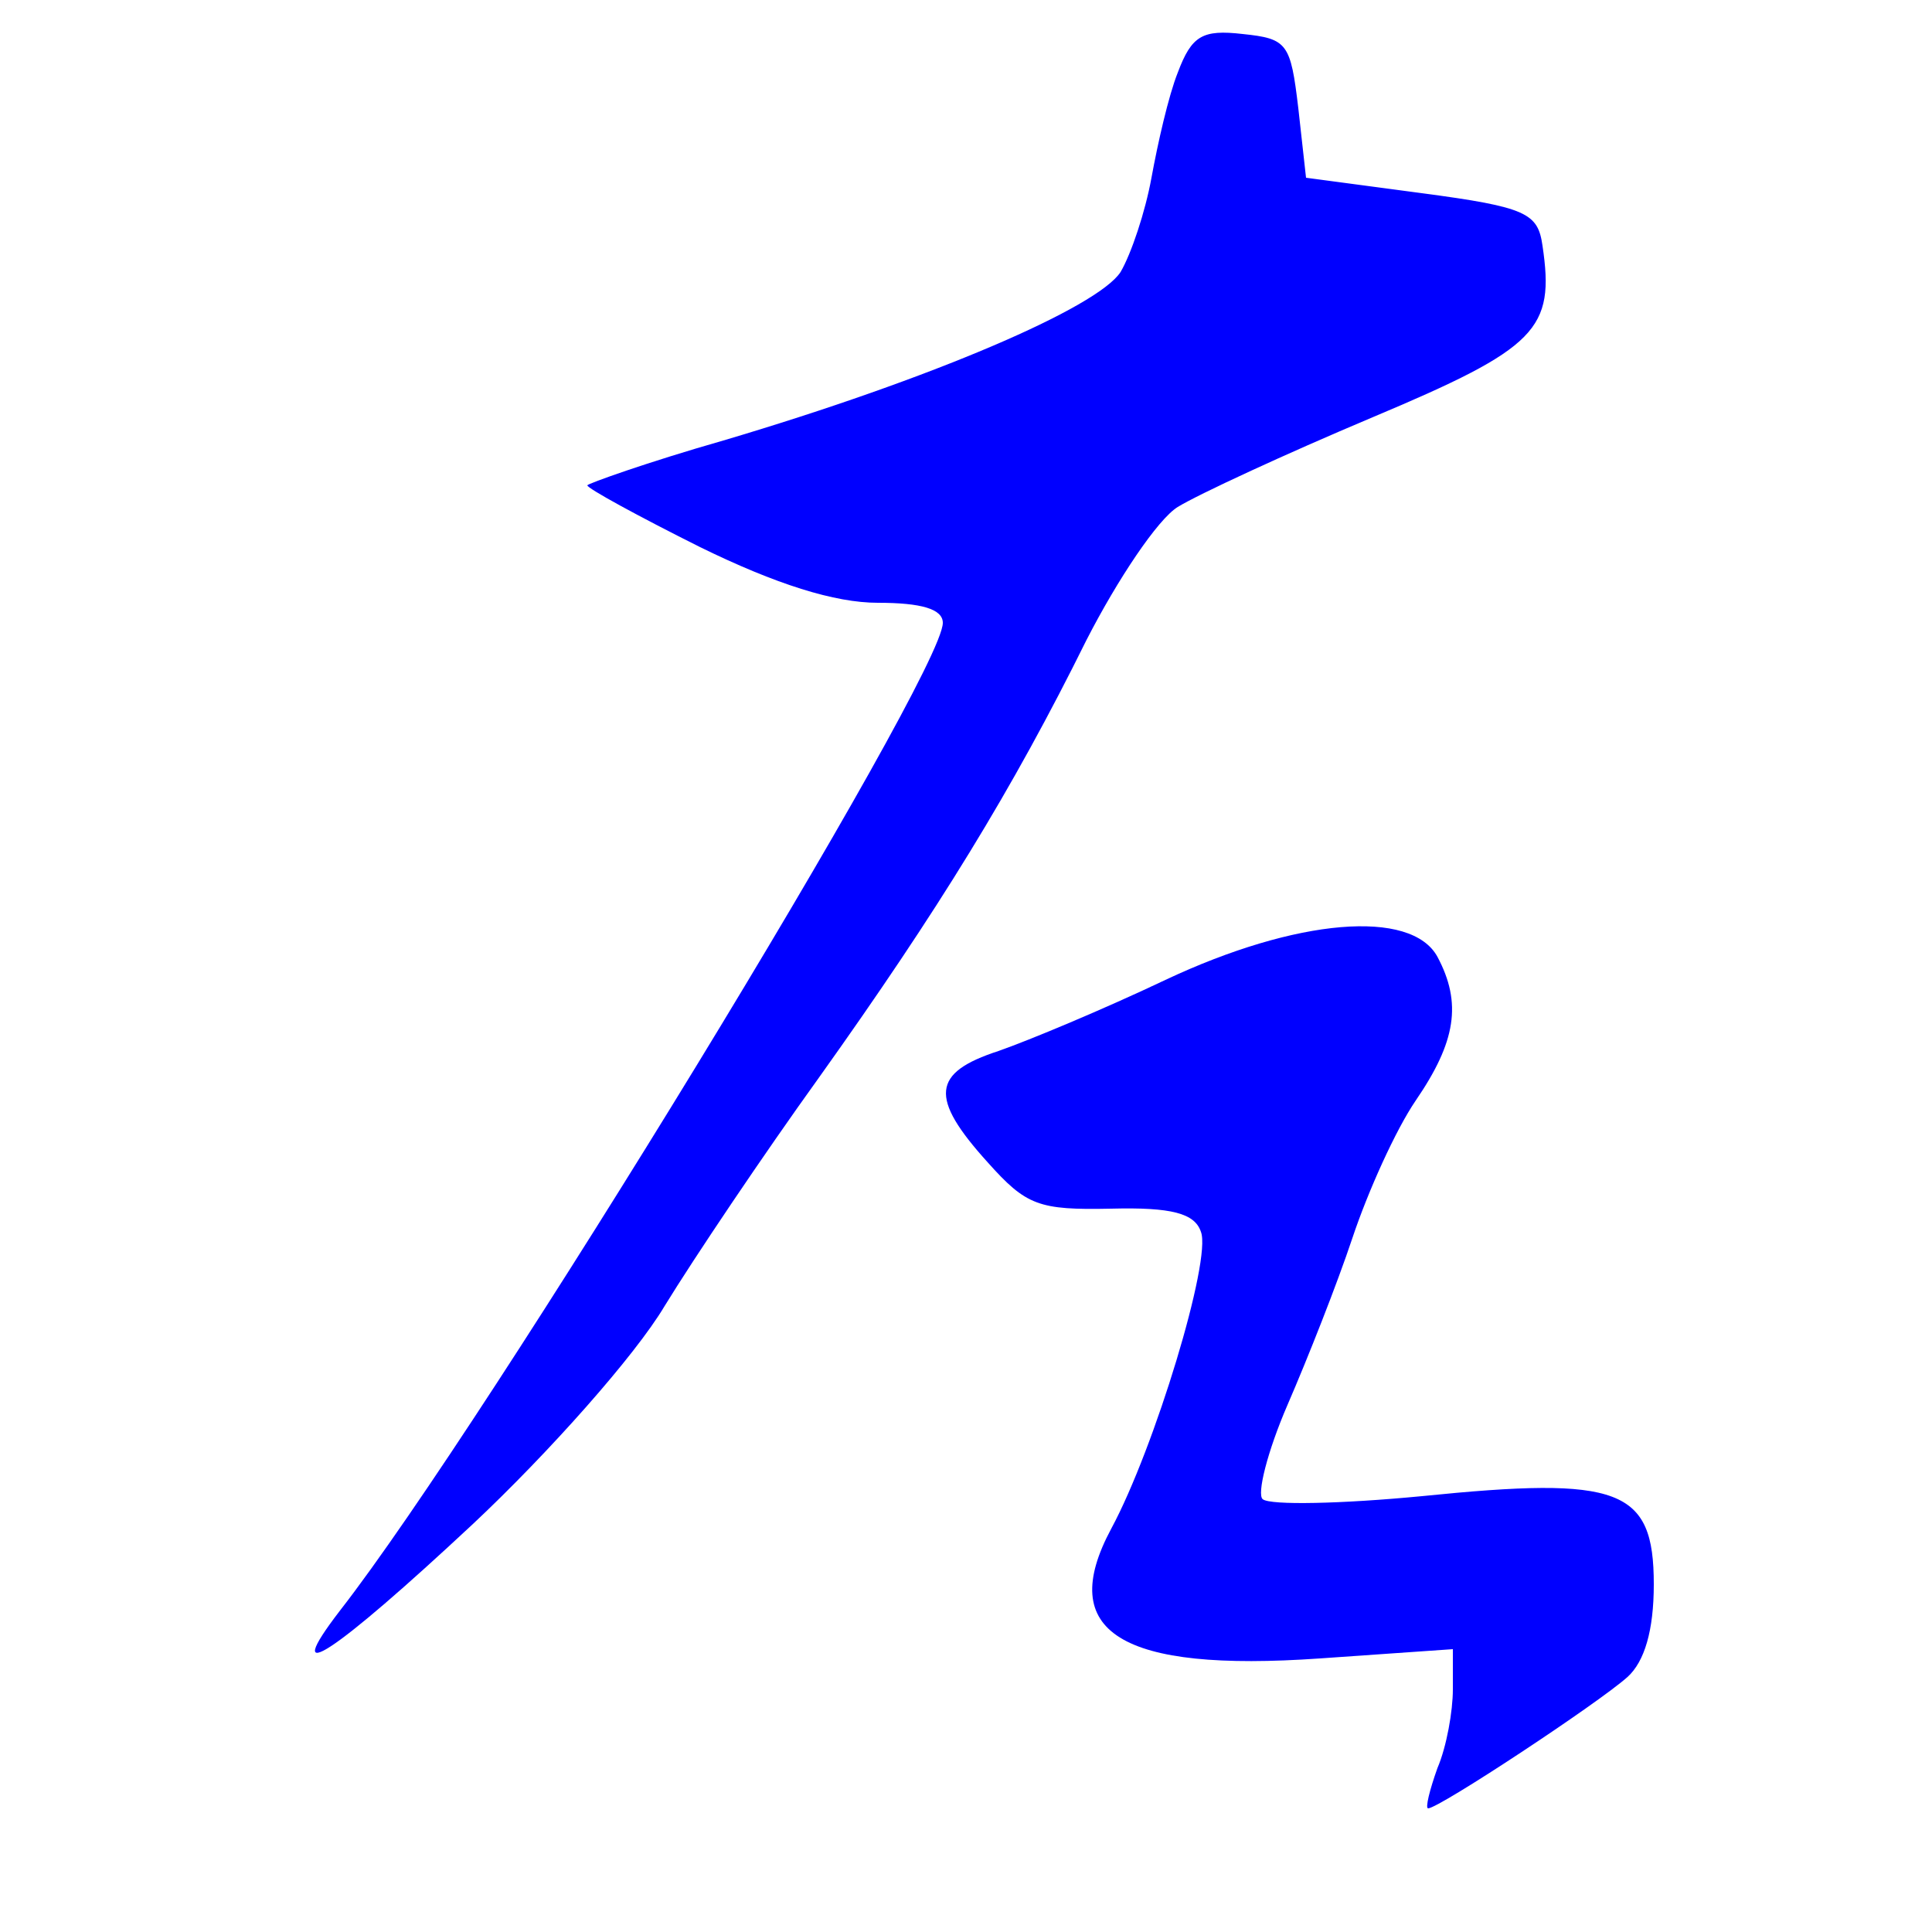
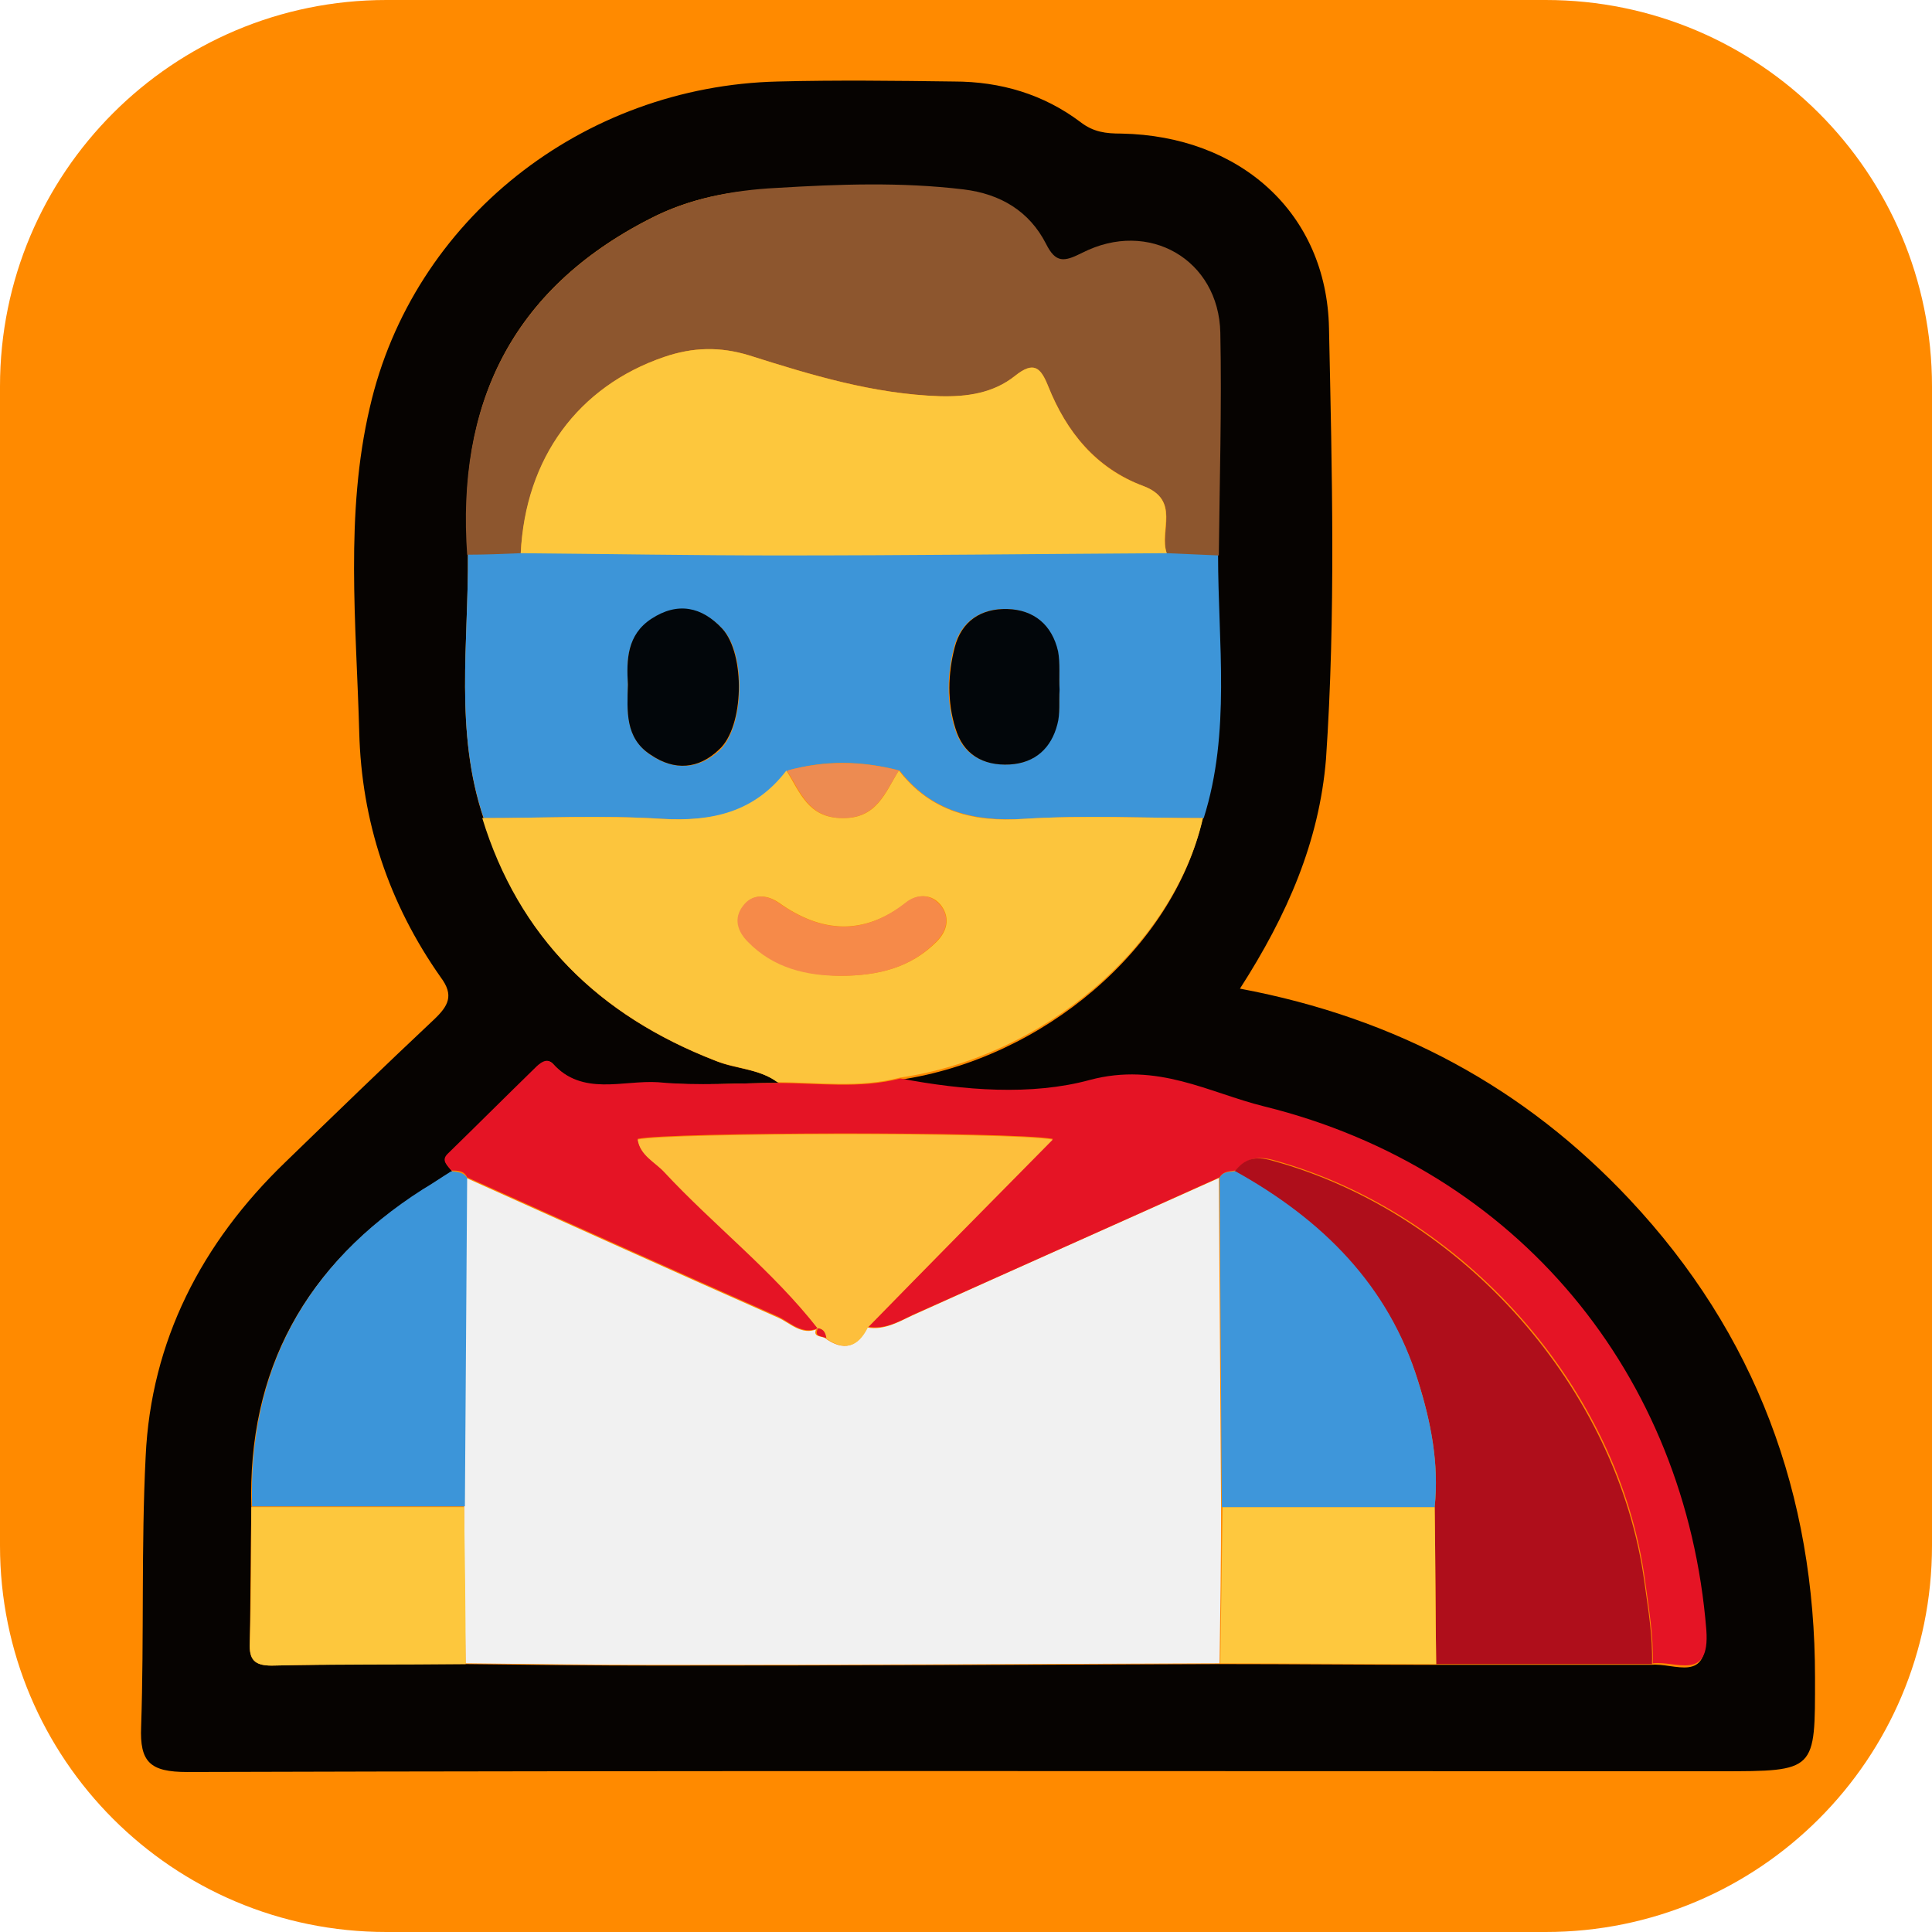
- <svg xmlns="http://www.w3.org/2000/svg" width="100pt" height="100pt" viewBox="0 0 100 100">
-   <g fill="blue" transform="translate(0,100) scale(0.08,-0.08)">
-     <path d="M762 1203 c-6 -15 -13 -46 -17 -68 -4 -22 -13 -49 -20 -61 -15 -23 -122 -69 -257 -109 -49 -14 -88 -28 -88 -29 0 -2 33 -20 73 -40 49 -24 87 -36 115 -36 28 0 42 -4 42 -13 0 -34 -295 -517 -390 -639 -40 -52 -4 -28 86 56 49 46 105 109 124 141 19 31 64 98 100 148 77 108 125 186 173 283 20 39 46 78 59 86 13 8 69 34 126 58 107 45 118 57 110 111 -3 21 -10 25 -78 34 l-75 10 -5 45 c-5 42 -7 45 -36 48 -26 3 -33 -1 -42 -25z" />
-     <path d="M754 616 c-40 -19 -88 -39 -108 -46 -43 -14 -45 -30 -7 -72 25 -28 33 -31 80 -30 39 1 54 -3 58 -15 7 -18 -30 -140 -58 -192 -36 -67 6 -93 135 -84 l86 6 0 -26 c0 -14 -4 -37 -10 -51 -5 -14 -8 -26 -6 -26 7 0 110 68 129 85 11 10 17 30 17 60 0 62 -22 70 -150 57 -52 -5 -98 -6 -103 -2 -4 3 3 31 16 61 13 30 32 78 42 108 10 30 28 70 41 89 26 38 30 63 14 93 -17 31 -91 25 -176 -15z" />
+ <svg xmlns="http://www.w3.org/2000/svg" version="1.1" id="图层_1" x="0px" y="0px" viewBox="0 0 256 256" style="enable-background:new 0 0 256 256;" xml:space="preserve">
+   <style type="text/css">
+ 	.st0{fill:#FF8A00;}
+ 	.st1{fill:#060301;}
+ 	.st2{fill:#F1F1F1;}
+ 	.st3{fill:#3D95D8;}
+ 	.st4{fill:#8D562E;}
+ 	.st5{fill:#FCC53D;}
+ 	.st6{fill:#E51425;}
+ 	.st7{fill:#AF0E1B;}
+ 	.st8{fill:#3C95D9;}
+ 	.st9{fill:#FDC73D;}
+ 	.st10{fill:#FEC83E;}
+ 	.st11{fill:#3E96DA;}
+ 	.st12{fill:#FDBF3C;}
+ 	.st13{fill:#02060A;}
+ 	.st14{fill:#ED8B51;}
+ 	.st15{fill:#F68A49;}
+ </style>
+   <path class="st0" d="M51.2,0h153.6C233.1,0,256,22.9,256,51.2v153.6c0,28.3-22.9,51.2-51.2,51.2H51.2C22.9,256,0,233.1,0,204.8V51.2  C0,22.9,22.9,0,51.2,0z" />
+   <g>
+     <path class="st1" d="M164.3,131c20.8,3.9,37.8,13.2,51.6,27.9c16.8,17.9,24.6,39.2,24.6,63.4c0,12.4,0.2,12.4-12.6,12.4   c-67.7,0-135.4-0.1-203.1,0.1c-4.9,0-6.3-1.3-6.1-6c0.4-11.9,0-23.9,0.6-35.8c0.7-15.3,7.4-28.3,18.5-39   c6.5-6.3,13.1-12.7,19.7-18.9c1.9-1.8,2.7-3.2,0.9-5.6c-6.9-9.8-10.5-20.7-10.8-32.5C47.2,82.6,45.7,68.1,49,54   c5.7-24.9,28.2-42.6,54.1-43.2c7.8-0.2,15.6-0.1,23.3,0c6.2,0,11.9,1.7,16.8,5.4c1.7,1.3,3.3,1.5,5.4,1.5   c15.7,0.3,27.2,10.5,27.5,25.8c0.4,19,0.9,38.1-0.4,57.1C174.8,111.5,170.6,121.2,164.3,131z M33.3,199.7c-0.1,6-0.1,12-0.2,18   c-0.1,2.2,0.6,3,2.9,3c8.6-0.2,17.2-0.2,25.7-0.2c8.5,0.1,16.9,0.2,25.4,0.2c24.8,0,49.7-0.1,74.5-0.2c9.5,0,19.1,0.1,28.6,0.1   c9.5,0,19.1,0,28.6,0c3.1-0.3,7.7,2.6,7.1-4.4c-2.7-33.8-25-61.1-58.6-69.4c-7.3-1.8-14.1-5.9-23.1-3.5c-7.7,2.1-16.7,1.4-25.1-0.2   c19.2-2.8,36.3-17.5,40.2-34.4c3.7-11.5,1.9-23.3,1.9-34.9c0.1-9.8,0.3-19.7,0.2-29.5c-0.2-9.7-9.5-15-18.3-10.6   c-2.4,1.2-3.4,1.4-4.8-1.2c-2.2-4.3-5.9-6.7-10.9-7.2c-8.3-0.9-16.5-0.7-24.8-0.2C97,25.2,91.3,26.3,86.1,29   C67.7,38.4,60.5,53.7,62,73.5c0.1,11.7-1.8,23.5,2.1,35c4.7,15.8,15.3,26.1,30.8,32.1c2.7,1.1,5.8,1,8.3,2.9   c-5.3,0-10.6,0.4-15.9,0c-4.7-0.3-10,2-14-2.5c-0.7-0.8-1.6-0.1-2.3,0.6c-3.9,3.8-7.7,7.6-11.6,11.4c-0.9,0.9,0,1.5,0.5,2.2   c-1.3,0.8-2.6,1.7-3.9,2.5C40.4,167.6,32.8,181.6,33.3,199.7z" />
+     <path class="st2" d="M161.6,220.4c-24.8,0.1-49.7,0.2-74.5,0.2c-8.5,0-16.9-0.1-25.4-0.2c-0.1-6.9-0.2-13.8-0.2-20.8   c0.1-14.5,0.2-29,0.3-43.5c13.8,6.2,27.5,12.4,41.3,18.5c1.6,0.7,3.1,2.4,5.2,1.5l-0.1-0.1c-0.6,1.2,0.6,1,1.1,1.3   c2.5,1.8,4.3,1.2,5.6-1.4c2.2,0.4,4.1-0.7,6-1.6c13.5-6.1,27-12.1,40.6-18.2c0.1,14.5,0.2,29.1,0.3,43.6   C161.8,206.6,161.7,213.5,161.6,220.4z" />
+     <path class="st3" d="M161.4,73.5c0,11.7,1.7,23.5-1.9,34.9c-7.9,0-15.9-0.4-23.7,0.1c-6.8,0.4-12.4-1-16.6-6.4   c-5-1.3-9.9-1.4-14.8,0c-4.2,5.5-9.8,6.8-16.6,6.4c-7.9-0.5-15.8-0.1-23.7-0.1c-3.9-11.5-2-23.3-2.1-35c2.4-0.1,4.7-0.2,7.1-0.2   c11.4,0.1,22.9,0.3,34.3,0.3c17.1,0,34.1-0.2,51.2-0.3C156.8,73.3,159.1,73.4,161.4,73.5z M83.2,90.7c-0.1,3.5-0.4,7.1,3.1,9.4   c3.2,2.1,6.4,1.8,9.1-0.7c3.2-3.1,3.5-12.6,0.4-16c-2.7-2.9-5.9-3.6-9.4-1.3C83.1,84.1,83,87.4,83.2,90.7z M140.4,91.4   c-0.1-1.7,0.1-3.5-0.3-5.1c-0.7-3.5-3.2-5.5-6.7-5.6c-3.4-0.1-6.1,1.6-7,5.1c-0.9,3.6-1,7.2,0.1,10.7c1,3.4,3.6,4.9,7.2,4.8   c3.5-0.2,5.5-2.2,6.3-5.3C140.5,94.6,140.3,93,140.4,91.4z" />
+     <path class="st4" d="M69,73.3c-2.4,0.1-4.7,0.2-7.1,0.2C60.5,53.7,67.7,38.4,86.1,29c5.2-2.7,10.9-3.8,16.8-4.1   c8.3-0.5,16.5-0.8,24.8,0.2c4.9,0.6,8.7,2.9,10.9,7.2c1.3,2.6,2.4,2.4,4.8,1.2c8.8-4.5,18.1,0.9,18.3,10.6   c0.2,9.8-0.1,19.7-0.2,29.5c-2.3-0.1-4.6-0.2-6.9-0.3c-1-2.9,1.9-7-3.1-8.9c-6.3-2.4-10.2-7.2-12.6-13.2c-1-2.5-1.9-3.4-4.4-1.4   c-2.8,2.3-6.3,2.8-10,2.7c-8.7-0.3-17-2.8-25.2-5.4c-3.9-1.2-7.5-1.1-11.3,0.2C76.6,51.2,69.7,60.7,69,73.3z" />
+     <path class="st5" d="M119.1,102.1c4.2,5.4,9.8,6.9,16.6,6.4c7.9-0.5,15.8-0.1,23.7-0.1c-3.9,16.9-21,31.6-40.2,34.4   c-5.3,1.4-10.8,0.6-16.2,0.6c-2.4-1.8-5.6-1.8-8.3-2.9c-15.4-6-26-16.4-30.8-32.1c7.9,0,15.8-0.4,23.7,0.1   c6.8,0.4,12.4-0.9,16.6-6.4c1.8,2.9,2.9,6.3,7.4,6.3C116.2,108.5,117.3,105,119.1,102.1z M111.3,129.3c5.1,0,9.4-1.1,12.8-4.5   c1.4-1.4,1.8-3.1,0.7-4.7c-1.2-1.7-3.2-1.7-4.7-0.5c-5.7,4.4-11.3,4-16.9,0c-1.6-1.1-3.5-1.2-4.7,0.5c-1.2,1.6-0.7,3.3,0.7,4.7   C102.6,128.2,106.9,129.2,111.3,129.3z" />
+     <path class="st6" d="M103.1,143.5c5.4,0,10.8,0.8,16.2-0.6c8.4,1.6,17.4,2.3,25.1,0.2c9-2.4,15.8,1.7,23.1,3.5   c33.6,8.3,55.9,35.6,58.6,69.4c0.5,6.9-4.1,4-7.1,4.4c0.1-3.6-0.5-7.2-1-10.8c-3.4-25.7-24.1-49-49.3-55.9c-2.3-0.6-3.6-0.1-5,1.4   c-0.8,0.1-1.6,0.1-2.1,0.9c-13.5,6.1-27,12.1-40.6,18.2c-1.9,0.9-3.7,2-6,1.6c8.1-8.2,16.1-16.4,24.5-24.9c-6.1-1-50.7-0.9-55,0   c0.3,2.1,2.2,3,3.5,4.3c6.7,7.1,14.4,13.1,20.4,20.8c-2.1,0.9-3.6-0.7-5.2-1.5c-13.8-6.1-27.5-12.3-41.3-18.5   c-0.4-0.9-1.3-0.9-2.1-0.9c-0.5-0.7-1.4-1.3-0.5-2.2c3.9-3.8,7.7-7.6,11.6-11.4c0.6-0.6,1.5-1.4,2.3-0.6c4,4.4,9.3,2.2,14,2.5   C92.5,143.9,97.8,143.5,103.1,143.5z" />
+     <path class="st7" d="M163.6,155.2c1.3-1.6,2.6-2.1,5-1.4c25.2,6.9,45.8,30.2,49.3,55.9c0.5,3.6,1.1,7.1,1,10.8   c-9.5,0-19.1,0-28.6,0c-0.1-6.9-0.1-13.8-0.2-20.8c0.6-5.7-0.5-11.3-2.2-16.7C183.9,170.3,175.1,161.6,163.6,155.2z" />
+     <path class="st8" d="M59.8,155.2c0.8,0.1,1.6,0.1,2.1,0.9c-0.1,14.5-0.2,29-0.3,43.5c-9.4,0-18.8,0-28.2,0   c-0.5-18.1,7.1-32.1,22.6-42C57.2,156.9,58.5,156,59.8,155.2z" />
+     <path class="st9" d="M33.3,199.7c9.4,0,18.8,0,28.2,0c0.1,6.9,0.2,13.8,0.2,20.8c-8.6,0.1-17.2,0-25.7,0.2c-2.3,0-3-0.8-2.9-3   C33.3,211.7,33.3,205.7,33.3,199.7z" />
+     <path class="st10" d="M190.1,199.7c0.1,6.9,0.1,13.8,0.2,20.8c-9.5,0-19.1-0.1-28.6-0.1c0.1-6.9,0.2-13.8,0.3-20.7   C171.3,199.7,180.7,199.7,190.1,199.7z" />
+     <path class="st11" d="M190.1,199.7c-9.4,0-18.8,0-28.2,0c-0.1-14.5-0.2-29.1-0.3-43.6c0.4-0.9,1.3-0.8,2.1-0.9   c11.5,6.4,20.3,15.1,24.2,27.8C189.6,188.4,190.7,193.9,190.1,199.7z" />
+     <path class="st12" d="M108.4,176.1c-6-7.7-13.8-13.7-20.4-20.8c-1.2-1.3-3.2-2.2-3.5-4.3c4.3-0.9,48.9-1,55,0   c-8.4,8.5-16.5,16.7-24.5,24.9c-1.3,2.6-3.1,3.2-5.6,1.4c-0.1-0.7-0.3-1.2-1.1-1.3L108.4,176.1z" />
+     <path class="st6" d="M108.4,176c0.8,0.1,1,0.7,1.1,1.3C108.9,177,107.8,177.2,108.4,176z" />
+     <path class="st9" d="M69,73.3c0.6-12.6,7.6-22.1,19-26c3.8-1.3,7.4-1.4,11.3-0.2c8.2,2.6,16.4,5.1,25.2,5.4c3.6,0.1,7.1-0.4,10-2.7   c2.5-2,3.4-1.1,4.4,1.4c2.4,6,6.3,10.9,12.6,13.2c5,1.9,2,5.9,3.1,8.9c-17.1,0.1-34.1,0.3-51.2,0.3C91.9,73.6,80.5,73.4,69,73.3z" />
+     <path class="st13" d="M83.2,90.7c-0.2-3.3-0.1-6.6,3.1-8.7c3.5-2.3,6.7-1.6,9.4,1.3c3.1,3.4,2.9,13-0.4,16   c-2.7,2.6-5.9,2.9-9.1,0.7C82.8,97.8,83.1,94.2,83.2,90.7z" />
+     <path class="st13" d="M140.4,91.4c-0.1,1.5,0.1,3.2-0.3,4.6c-0.8,3.1-2.9,5.1-6.3,5.3c-3.6,0.2-6.2-1.4-7.2-4.8   c-1.1-3.5-1-7.2-0.1-10.7c0.9-3.5,3.5-5.2,7-5.1c3.5,0.1,5.9,2.1,6.7,5.6C140.5,87.9,140.3,89.7,140.4,91.4z" />
+     <path class="st14" d="M119.1,102.1c-1.8,2.8-2.9,6.3-7.4,6.3c-4.5,0-5.6-3.4-7.4-6.3C109.2,100.8,114.1,100.8,119.1,102.1z" />
+     <path class="st15" d="M111.3,129.3c-4.4,0-8.8-1-12.2-4.5c-1.4-1.4-1.9-3.1-0.7-4.7c1.2-1.7,3.1-1.6,4.7-0.5c5.7,4,11.2,4.5,16.9,0   c1.5-1.2,3.4-1.2,4.7,0.5c1.2,1.6,0.7,3.3-0.7,4.7C120.7,128.2,116.4,129.3,111.3,129.3z" />
  </g>
</svg>
